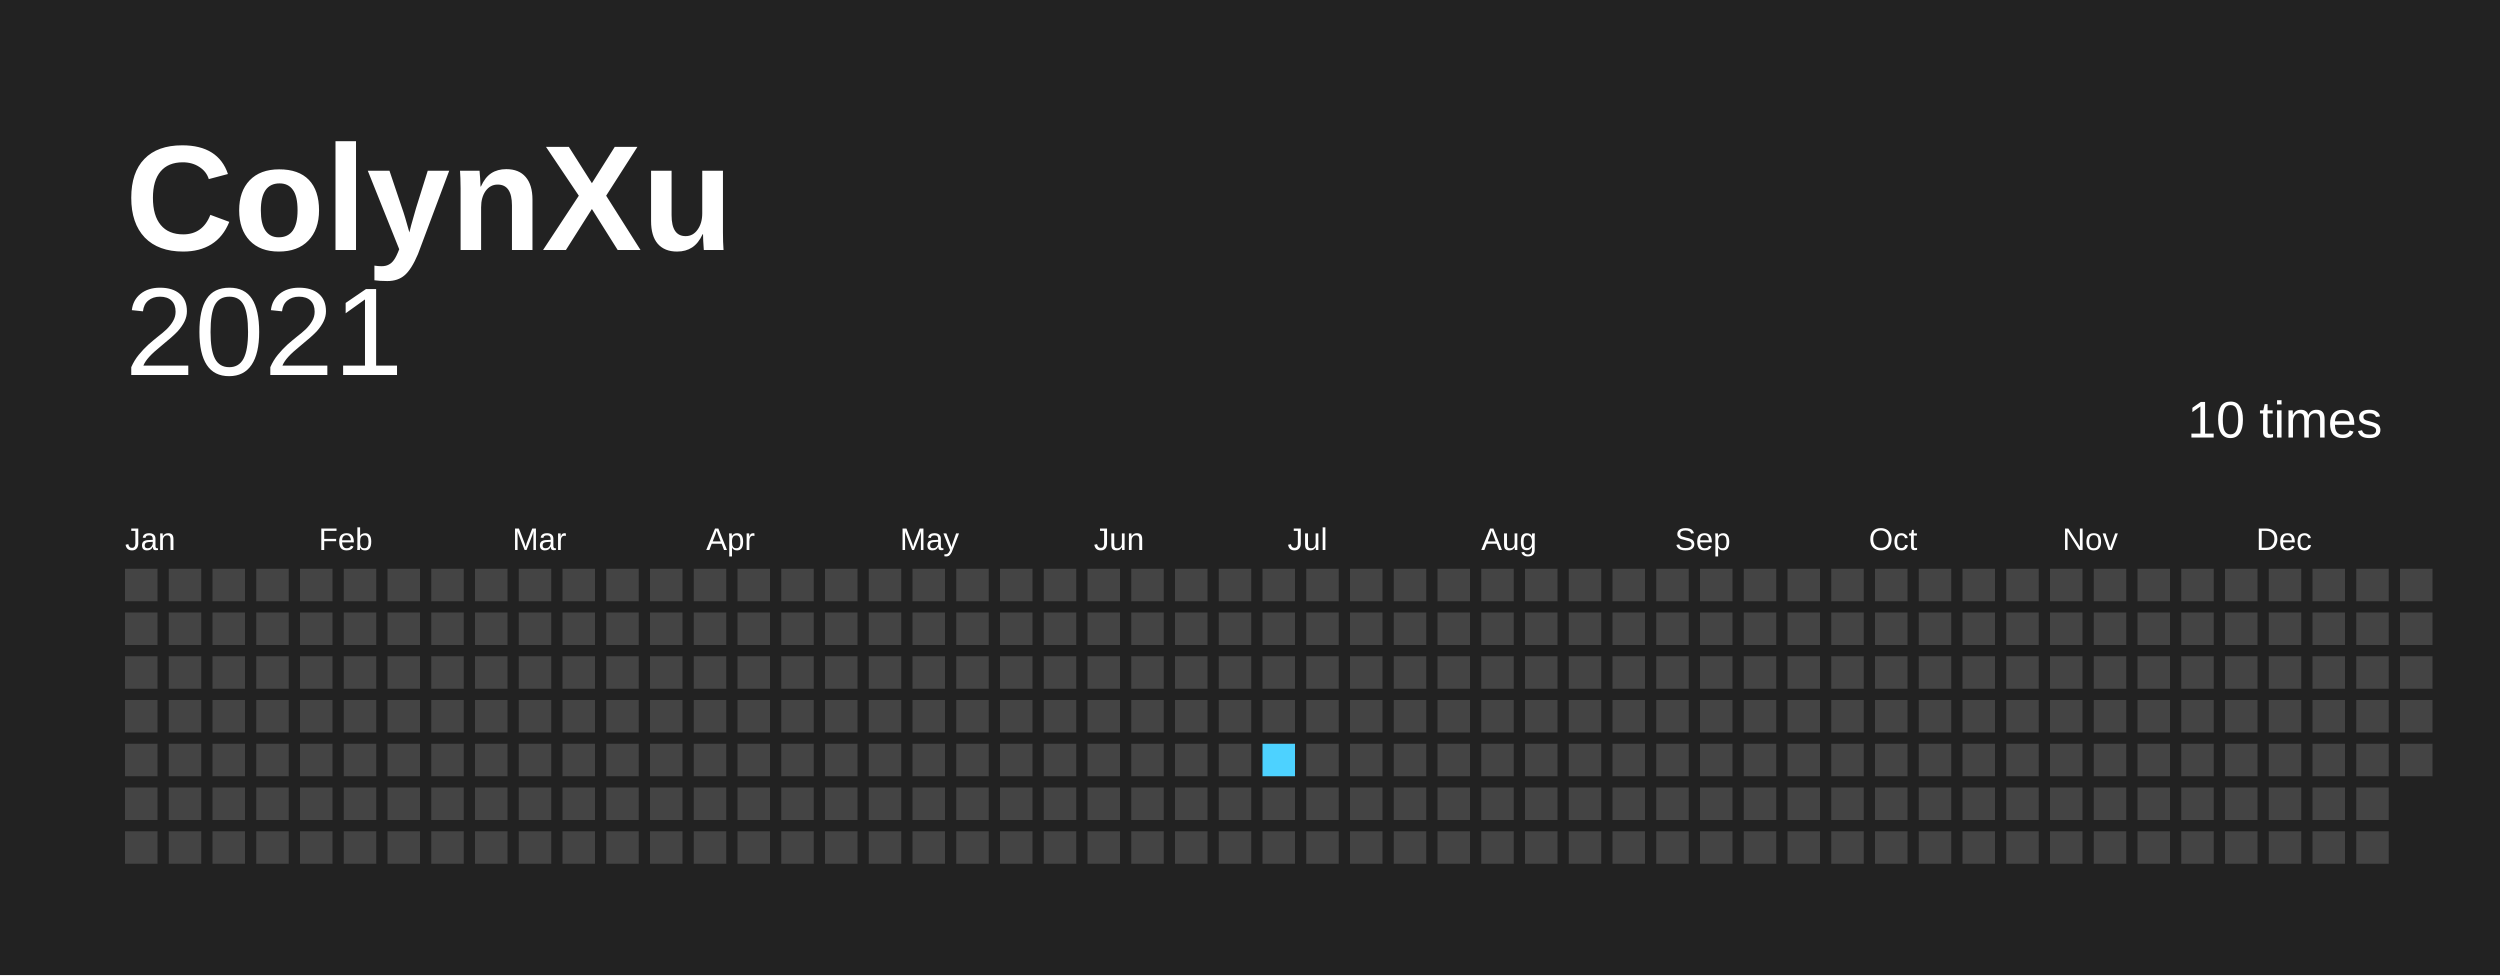
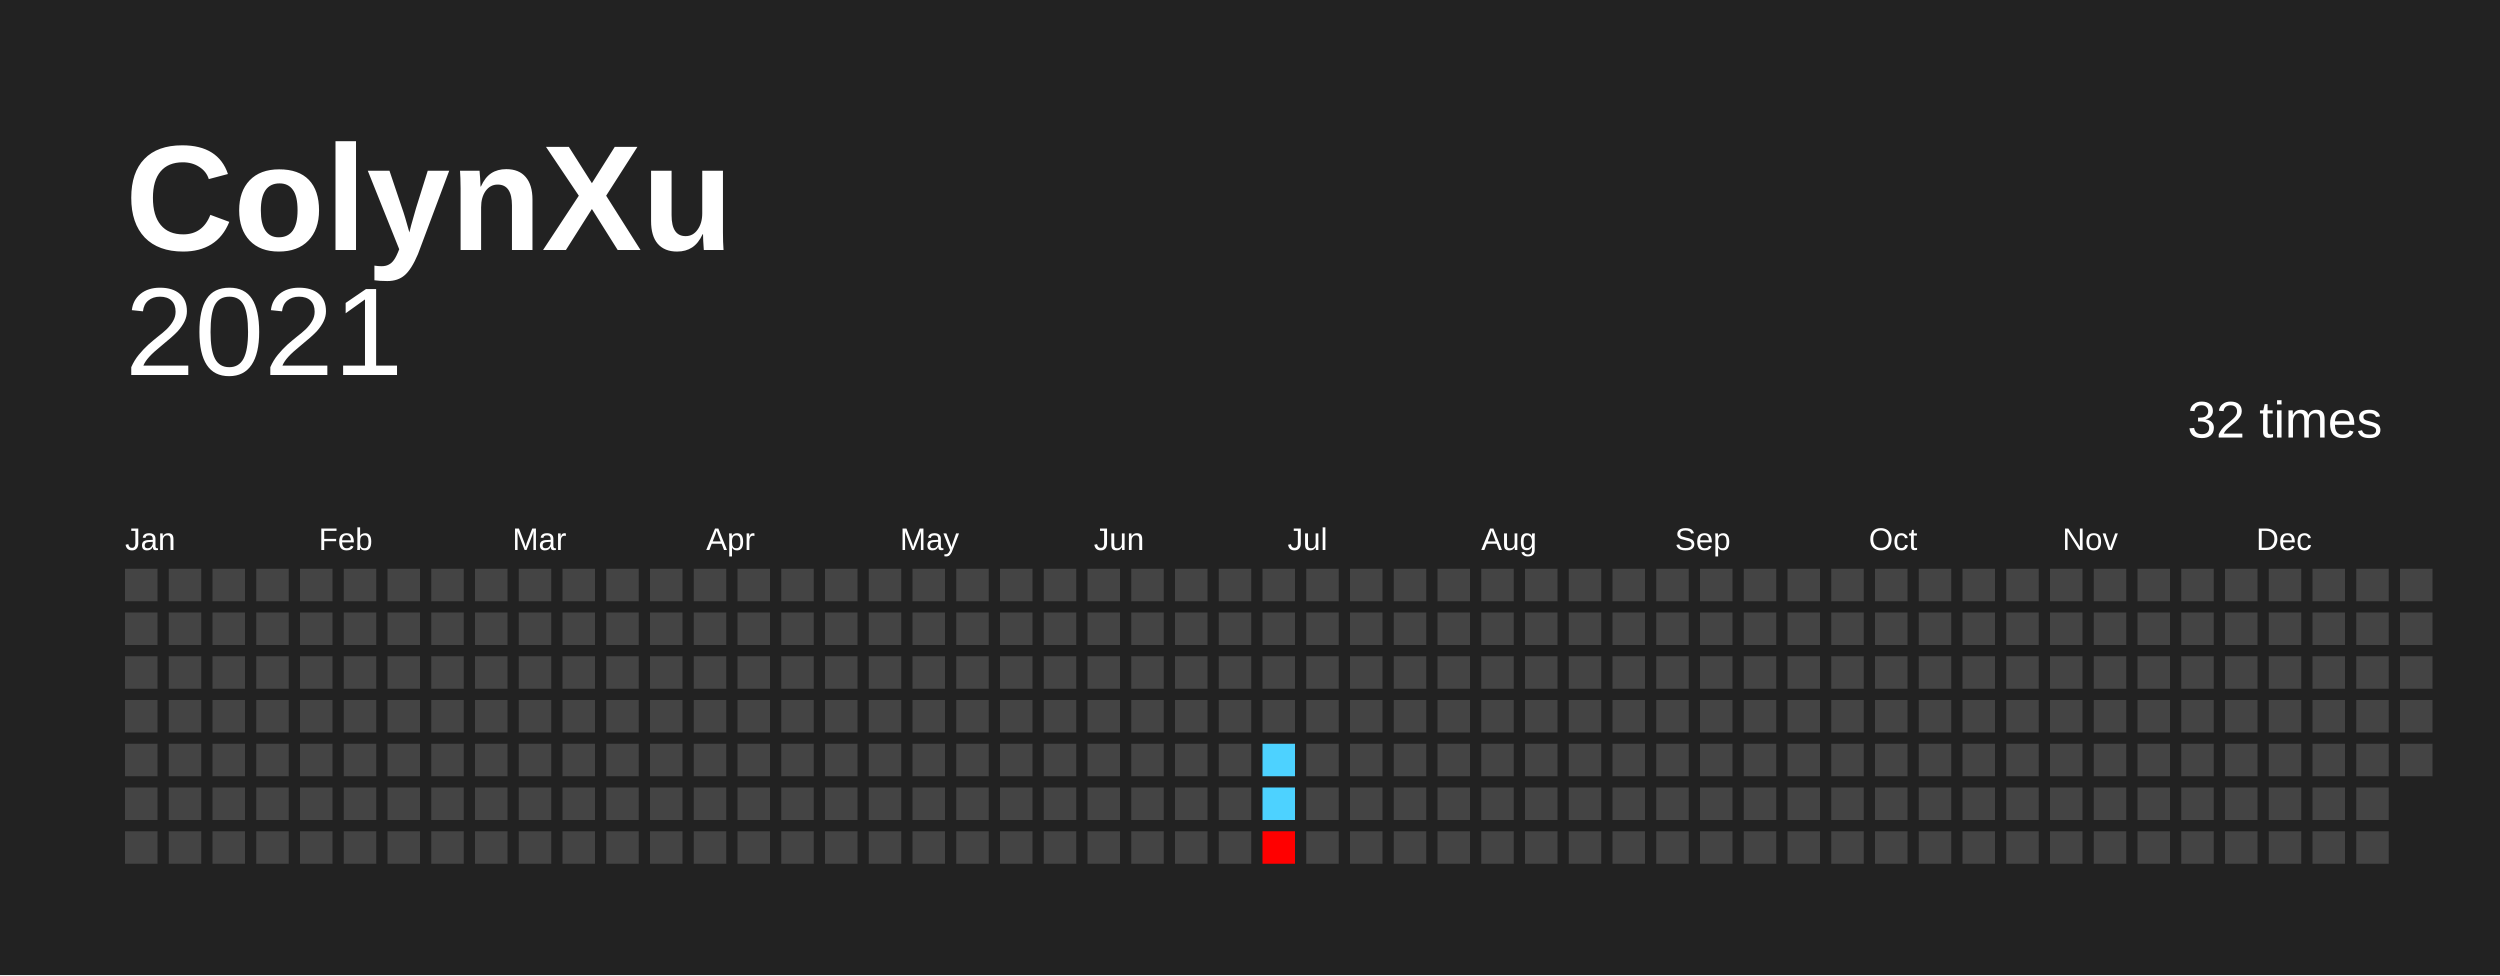
<svg xmlns="http://www.w3.org/2000/svg" baseProfile="full" height="78mm" version="1.1" viewBox="0,0,200,78" width="200mm">
  <defs />
  <rect fill="#222222" height="78" width="200" x="0" y="0" />
  <text fill="#FFFFFF" style="font-size:12px; font-family:Arial; font-weight:bold;" x="10" y="20">ColynXu</text>
  <text alignment-baseline="hanging" fill="#FFFFFF" style="font-size:10.0px; font-family:Arial;" x="10" y="30">2021</text>
-   <text alignment-baseline="hanging" fill="#FFFFFF" style="font-size:4.125px; font-family:Arial;" x="175" y="35">10 times</text>
+   <text alignment-baseline="hanging" fill="#FFFFFF" style="font-size:4.125px; font-family:Arial;" x="175" y="35">32 times</text>
  <text fill="#FFFFFF" style="font-size:2.5px; font-family:Arial" x="10.0" y="44">Jan</text>
  <text fill="#FFFFFF" style="font-size:2.5px; font-family:Arial" x="25.5" y="44">Feb</text>
  <text fill="#FFFFFF" style="font-size:2.5px; font-family:Arial" x="41.0" y="44">Mar</text>
  <text fill="#FFFFFF" style="font-size:2.5px; font-family:Arial" x="56.5" y="44">Apr</text>
  <text fill="#FFFFFF" style="font-size:2.5px; font-family:Arial" x="72.0" y="44">May</text>
  <text fill="#FFFFFF" style="font-size:2.5px; font-family:Arial" x="87.5" y="44">Jun</text>
  <text fill="#FFFFFF" style="font-size:2.5px; font-family:Arial" x="103.0" y="44">Jul</text>
  <text fill="#FFFFFF" style="font-size:2.5px; font-family:Arial" x="118.5" y="44">Aug</text>
  <text fill="#FFFFFF" style="font-size:2.5px; font-family:Arial" x="134.0" y="44">Sep</text>
  <text fill="#FFFFFF" style="font-size:2.5px; font-family:Arial" x="149.5" y="44">Oct</text>
  <text fill="#FFFFFF" style="font-size:2.5px; font-family:Arial" x="165.0" y="44">Nov</text>
  <text fill="#FFFFFF" style="font-size:2.5px; font-family:Arial" x="180.5" y="44">Dec</text>
  <rect fill="#444444" height="2.6" width="2.6" x="10.0" y="45.5" />
  <rect fill="#444444" height="2.6" width="2.6" x="10.0" y="49.0" />
  <rect fill="#444444" height="2.6" width="2.6" x="10.0" y="52.5" />
  <rect fill="#444444" height="2.6" width="2.6" x="10.0" y="56.0" />
  <rect fill="#444444" height="2.6" width="2.6" x="10.0" y="59.5" />
  <rect fill="#444444" height="2.6" width="2.6" x="10.0" y="63.0" />
  <rect fill="#444444" height="2.6" width="2.6" x="10.0" y="66.5" />
  <rect fill="#444444" height="2.6" width="2.6" x="13.5" y="45.5" />
  <rect fill="#444444" height="2.6" width="2.6" x="13.5" y="49.0" />
  <rect fill="#444444" height="2.6" width="2.6" x="13.5" y="52.5" />
  <rect fill="#444444" height="2.6" width="2.6" x="13.5" y="56.0" />
  <rect fill="#444444" height="2.6" width="2.6" x="13.5" y="59.5" />
  <rect fill="#444444" height="2.6" width="2.6" x="13.5" y="63.0" />
  <rect fill="#444444" height="2.6" width="2.6" x="13.5" y="66.5" />
  <rect fill="#444444" height="2.6" width="2.6" x="17.0" y="45.5" />
  <rect fill="#444444" height="2.6" width="2.6" x="17.0" y="49.0" />
  <rect fill="#444444" height="2.6" width="2.6" x="17.0" y="52.5" />
  <rect fill="#444444" height="2.6" width="2.6" x="17.0" y="56.0" />
  <rect fill="#444444" height="2.6" width="2.6" x="17.0" y="59.5" />
  <rect fill="#444444" height="2.6" width="2.6" x="17.0" y="63.0" />
  <rect fill="#444444" height="2.6" width="2.6" x="17.0" y="66.5" />
  <rect fill="#444444" height="2.6" width="2.6" x="20.5" y="45.5" />
  <rect fill="#444444" height="2.6" width="2.6" x="20.5" y="49.0" />
  <rect fill="#444444" height="2.6" width="2.6" x="20.5" y="52.5" />
  <rect fill="#444444" height="2.6" width="2.6" x="20.5" y="56.0" />
  <rect fill="#444444" height="2.6" width="2.6" x="20.5" y="59.5" />
  <rect fill="#444444" height="2.6" width="2.6" x="20.5" y="63.0" />
  <rect fill="#444444" height="2.6" width="2.6" x="20.5" y="66.5" />
  <rect fill="#444444" height="2.6" width="2.6" x="24.0" y="45.5" />
  <rect fill="#444444" height="2.6" width="2.6" x="24.0" y="49.0" />
  <rect fill="#444444" height="2.6" width="2.6" x="24.0" y="52.5" />
  <rect fill="#444444" height="2.6" width="2.6" x="24.0" y="56.0" />
  <rect fill="#444444" height="2.6" width="2.6" x="24.0" y="59.5" />
  <rect fill="#444444" height="2.6" width="2.6" x="24.0" y="63.0" />
  <rect fill="#444444" height="2.6" width="2.6" x="24.0" y="66.5" />
  <rect fill="#444444" height="2.6" width="2.6" x="27.5" y="45.5" />
  <rect fill="#444444" height="2.6" width="2.6" x="27.5" y="49.0" />
  <rect fill="#444444" height="2.6" width="2.6" x="27.5" y="52.5" />
  <rect fill="#444444" height="2.6" width="2.6" x="27.5" y="56.0" />
  <rect fill="#444444" height="2.6" width="2.6" x="27.5" y="59.5" />
  <rect fill="#444444" height="2.6" width="2.6" x="27.5" y="63.0" />
  <rect fill="#444444" height="2.6" width="2.6" x="27.5" y="66.5" />
  <rect fill="#444444" height="2.6" width="2.6" x="31.0" y="45.5" />
  <rect fill="#444444" height="2.6" width="2.6" x="31.0" y="49.0" />
  <rect fill="#444444" height="2.6" width="2.6" x="31.0" y="52.5" />
  <rect fill="#444444" height="2.6" width="2.6" x="31.0" y="56.0" />
  <rect fill="#444444" height="2.6" width="2.6" x="31.0" y="59.5" />
  <rect fill="#444444" height="2.6" width="2.6" x="31.0" y="63.0" />
  <rect fill="#444444" height="2.6" width="2.6" x="31.0" y="66.5" />
  <rect fill="#444444" height="2.6" width="2.6" x="34.5" y="45.5" />
  <rect fill="#444444" height="2.6" width="2.6" x="34.5" y="49.0" />
  <rect fill="#444444" height="2.6" width="2.6" x="34.5" y="52.5" />
  <rect fill="#444444" height="2.6" width="2.6" x="34.5" y="56.0" />
  <rect fill="#444444" height="2.6" width="2.6" x="34.5" y="59.5" />
  <rect fill="#444444" height="2.6" width="2.6" x="34.5" y="63.0" />
  <rect fill="#444444" height="2.6" width="2.6" x="34.5" y="66.5" />
  <rect fill="#444444" height="2.6" width="2.6" x="38.0" y="45.5" />
  <rect fill="#444444" height="2.6" width="2.6" x="38.0" y="49.0" />
  <rect fill="#444444" height="2.6" width="2.6" x="38.0" y="52.5" />
  <rect fill="#444444" height="2.6" width="2.6" x="38.0" y="56.0" />
  <rect fill="#444444" height="2.6" width="2.6" x="38.0" y="59.5" />
  <rect fill="#444444" height="2.6" width="2.6" x="38.0" y="63.0" />
  <rect fill="#444444" height="2.6" width="2.6" x="38.0" y="66.5" />
  <rect fill="#444444" height="2.6" width="2.6" x="41.5" y="45.5" />
  <rect fill="#444444" height="2.6" width="2.6" x="41.5" y="49.0" />
  <rect fill="#444444" height="2.6" width="2.6" x="41.5" y="52.5" />
  <rect fill="#444444" height="2.6" width="2.6" x="41.5" y="56.0" />
  <rect fill="#444444" height="2.6" width="2.6" x="41.5" y="59.5" />
  <rect fill="#444444" height="2.6" width="2.6" x="41.5" y="63.0" />
  <rect fill="#444444" height="2.6" width="2.6" x="41.5" y="66.5" />
  <rect fill="#444444" height="2.6" width="2.6" x="45.0" y="45.5" />
  <rect fill="#444444" height="2.6" width="2.6" x="45.0" y="49.0" />
  <rect fill="#444444" height="2.6" width="2.6" x="45.0" y="52.5" />
  <rect fill="#444444" height="2.6" width="2.6" x="45.0" y="56.0" />
  <rect fill="#444444" height="2.6" width="2.6" x="45.0" y="59.5" />
  <rect fill="#444444" height="2.6" width="2.6" x="45.0" y="63.0" />
  <rect fill="#444444" height="2.6" width="2.6" x="45.0" y="66.5" />
  <rect fill="#444444" height="2.6" width="2.6" x="48.5" y="45.5" />
  <rect fill="#444444" height="2.6" width="2.6" x="48.5" y="49.0" />
  <rect fill="#444444" height="2.6" width="2.6" x="48.5" y="52.5" />
  <rect fill="#444444" height="2.6" width="2.6" x="48.5" y="56.0" />
  <rect fill="#444444" height="2.6" width="2.6" x="48.5" y="59.5" />
  <rect fill="#444444" height="2.6" width="2.6" x="48.5" y="63.0" />
  <rect fill="#444444" height="2.6" width="2.6" x="48.5" y="66.5" />
  <rect fill="#444444" height="2.6" width="2.6" x="52.0" y="45.5" />
  <rect fill="#444444" height="2.6" width="2.6" x="52.0" y="49.0" />
  <rect fill="#444444" height="2.6" width="2.6" x="52.0" y="52.5" />
  <rect fill="#444444" height="2.6" width="2.6" x="52.0" y="56.0" />
  <rect fill="#444444" height="2.6" width="2.6" x="52.0" y="59.5" />
  <rect fill="#444444" height="2.6" width="2.6" x="52.0" y="63.0" />
  <rect fill="#444444" height="2.6" width="2.6" x="52.0" y="66.5" />
  <rect fill="#444444" height="2.6" width="2.6" x="55.5" y="45.5" />
  <rect fill="#444444" height="2.6" width="2.6" x="55.5" y="49.0" />
  <rect fill="#444444" height="2.6" width="2.6" x="55.5" y="52.5" />
  <rect fill="#444444" height="2.6" width="2.6" x="55.5" y="56.0" />
  <rect fill="#444444" height="2.6" width="2.6" x="55.5" y="59.5" />
  <rect fill="#444444" height="2.6" width="2.6" x="55.5" y="63.0" />
  <rect fill="#444444" height="2.6" width="2.6" x="55.5" y="66.5" />
  <rect fill="#444444" height="2.6" width="2.6" x="59.0" y="45.5" />
  <rect fill="#444444" height="2.6" width="2.6" x="59.0" y="49.0" />
  <rect fill="#444444" height="2.6" width="2.6" x="59.0" y="52.5" />
  <rect fill="#444444" height="2.6" width="2.6" x="59.0" y="56.0" />
  <rect fill="#444444" height="2.6" width="2.6" x="59.0" y="59.5" />
  <rect fill="#444444" height="2.6" width="2.6" x="59.0" y="63.0" />
  <rect fill="#444444" height="2.6" width="2.6" x="59.0" y="66.5" />
  <rect fill="#444444" height="2.6" width="2.6" x="62.5" y="45.5" />
  <rect fill="#444444" height="2.6" width="2.6" x="62.5" y="49.0" />
  <rect fill="#444444" height="2.6" width="2.6" x="62.5" y="52.5" />
  <rect fill="#444444" height="2.6" width="2.6" x="62.5" y="56.0" />
  <rect fill="#444444" height="2.6" width="2.6" x="62.5" y="59.5" />
  <rect fill="#444444" height="2.6" width="2.6" x="62.5" y="63.0" />
  <rect fill="#444444" height="2.6" width="2.6" x="62.5" y="66.5" />
  <rect fill="#444444" height="2.6" width="2.6" x="66.0" y="45.5" />
  <rect fill="#444444" height="2.6" width="2.6" x="66.0" y="49.0" />
  <rect fill="#444444" height="2.6" width="2.6" x="66.0" y="52.5" />
  <rect fill="#444444" height="2.6" width="2.6" x="66.0" y="56.0" />
  <rect fill="#444444" height="2.6" width="2.6" x="66.0" y="59.5" />
  <rect fill="#444444" height="2.6" width="2.6" x="66.0" y="63.0" />
  <rect fill="#444444" height="2.6" width="2.6" x="66.0" y="66.5" />
  <rect fill="#444444" height="2.6" width="2.6" x="69.5" y="45.5" />
  <rect fill="#444444" height="2.6" width="2.6" x="69.5" y="49.0" />
  <rect fill="#444444" height="2.6" width="2.6" x="69.5" y="52.5" />
  <rect fill="#444444" height="2.6" width="2.6" x="69.5" y="56.0" />
  <rect fill="#444444" height="2.6" width="2.6" x="69.5" y="59.5" />
  <rect fill="#444444" height="2.6" width="2.6" x="69.5" y="63.0" />
  <rect fill="#444444" height="2.6" width="2.6" x="69.5" y="66.5" />
  <rect fill="#444444" height="2.6" width="2.6" x="73.0" y="45.5" />
  <rect fill="#444444" height="2.6" width="2.6" x="73.0" y="49.0" />
  <rect fill="#444444" height="2.6" width="2.6" x="73.0" y="52.5" />
  <rect fill="#444444" height="2.6" width="2.6" x="73.0" y="56.0" />
  <rect fill="#444444" height="2.6" width="2.6" x="73.0" y="59.5" />
  <rect fill="#444444" height="2.6" width="2.6" x="73.0" y="63.0" />
  <rect fill="#444444" height="2.6" width="2.6" x="73.0" y="66.5" />
  <rect fill="#444444" height="2.6" width="2.6" x="76.5" y="45.5" />
  <rect fill="#444444" height="2.6" width="2.6" x="76.5" y="49.0" />
  <rect fill="#444444" height="2.6" width="2.6" x="76.5" y="52.5" />
  <rect fill="#444444" height="2.6" width="2.6" x="76.5" y="56.0" />
  <rect fill="#444444" height="2.6" width="2.6" x="76.5" y="59.5" />
  <rect fill="#444444" height="2.6" width="2.6" x="76.5" y="63.0" />
  <rect fill="#444444" height="2.6" width="2.6" x="76.5" y="66.5" />
  <rect fill="#444444" height="2.6" width="2.6" x="80.0" y="45.5" />
  <rect fill="#444444" height="2.6" width="2.6" x="80.0" y="49.0" />
  <rect fill="#444444" height="2.6" width="2.6" x="80.0" y="52.5" />
  <rect fill="#444444" height="2.6" width="2.6" x="80.0" y="56.0" />
  <rect fill="#444444" height="2.6" width="2.6" x="80.0" y="59.5" />
  <rect fill="#444444" height="2.6" width="2.6" x="80.0" y="63.0" />
  <rect fill="#444444" height="2.6" width="2.6" x="80.0" y="66.5" />
  <rect fill="#444444" height="2.6" width="2.6" x="83.5" y="45.5" />
  <rect fill="#444444" height="2.6" width="2.6" x="83.5" y="49.0" />
  <rect fill="#444444" height="2.6" width="2.6" x="83.5" y="52.5" />
  <rect fill="#444444" height="2.6" width="2.6" x="83.5" y="56.0" />
  <rect fill="#444444" height="2.6" width="2.6" x="83.5" y="59.5" />
  <rect fill="#444444" height="2.6" width="2.6" x="83.5" y="63.0" />
  <rect fill="#444444" height="2.6" width="2.6" x="83.5" y="66.5" />
  <rect fill="#444444" height="2.6" width="2.6" x="87.0" y="45.5" />
  <rect fill="#444444" height="2.6" width="2.6" x="87.0" y="49.0" />
  <rect fill="#444444" height="2.6" width="2.6" x="87.0" y="52.5" />
  <rect fill="#444444" height="2.6" width="2.6" x="87.0" y="56.0" />
  <rect fill="#444444" height="2.6" width="2.6" x="87.0" y="59.5" />
  <rect fill="#444444" height="2.6" width="2.6" x="87.0" y="63.0" />
  <rect fill="#444444" height="2.6" width="2.6" x="87.0" y="66.5" />
  <rect fill="#444444" height="2.6" width="2.6" x="90.5" y="45.5" />
  <rect fill="#444444" height="2.6" width="2.6" x="90.5" y="49.0" />
  <rect fill="#444444" height="2.6" width="2.6" x="90.5" y="52.5" />
  <rect fill="#444444" height="2.6" width="2.6" x="90.5" y="56.0" />
  <rect fill="#444444" height="2.6" width="2.6" x="90.5" y="59.5" />
  <rect fill="#444444" height="2.6" width="2.6" x="90.5" y="63.0" />
  <rect fill="#444444" height="2.6" width="2.6" x="90.5" y="66.5" />
  <rect fill="#444444" height="2.6" width="2.6" x="94.0" y="45.5" />
  <rect fill="#444444" height="2.6" width="2.6" x="94.0" y="49.0" />
  <rect fill="#444444" height="2.6" width="2.6" x="94.0" y="52.5" />
  <rect fill="#444444" height="2.6" width="2.6" x="94.0" y="56.0" />
  <rect fill="#444444" height="2.6" width="2.6" x="94.0" y="59.5" />
  <rect fill="#444444" height="2.6" width="2.6" x="94.0" y="63.0" />
  <rect fill="#444444" height="2.6" width="2.6" x="94.0" y="66.5" />
  <rect fill="#444444" height="2.6" width="2.6" x="97.5" y="45.5" />
  <rect fill="#444444" height="2.6" width="2.6" x="97.5" y="49.0" />
  <rect fill="#444444" height="2.6" width="2.6" x="97.5" y="52.5" />
  <rect fill="#444444" height="2.6" width="2.6" x="97.5" y="56.0" />
  <rect fill="#444444" height="2.6" width="2.6" x="97.5" y="59.5" />
  <rect fill="#444444" height="2.6" width="2.6" x="97.5" y="63.0" />
  <rect fill="#444444" height="2.6" width="2.6" x="97.5" y="66.5" />
  <rect fill="#444444" height="2.6" width="2.6" x="101.0" y="45.5" />
  <rect fill="#444444" height="2.6" width="2.6" x="101.0" y="49.0" />
  <rect fill="#444444" height="2.6" width="2.6" x="101.0" y="52.5" />
  <rect fill="#444444" height="2.6" width="2.6" x="101.0" y="56.0" />
-   <rect fill="#4DD2FF" height="2.6" width="2.6" x="101.0" y="59.5" />
-   <rect fill="#444444" height="2.6" width="2.6" x="101.0" y="63.0" />
-   <rect fill="#444444" height="2.6" width="2.6" x="101.0" y="66.5" />
+   <rect fill="#4dd2ff" height="2.6" width="2.6" x="101.0" y="59.5" />
+   <rect fill="#4dd2ff" height="2.6" width="2.6" x="101.0" y="63.0" />
+   <rect fill="#ff0000" height="2.6" width="2.6" x="101.0" y="66.5" />
  <rect fill="#444444" height="2.6" width="2.6" x="104.5" y="45.5" />
  <rect fill="#444444" height="2.6" width="2.6" x="104.5" y="49.0" />
  <rect fill="#444444" height="2.6" width="2.6" x="104.5" y="52.5" />
  <rect fill="#444444" height="2.6" width="2.6" x="104.5" y="56.0" />
  <rect fill="#444444" height="2.6" width="2.6" x="104.5" y="59.5" />
  <rect fill="#444444" height="2.6" width="2.6" x="104.5" y="63.0" />
  <rect fill="#444444" height="2.6" width="2.6" x="104.5" y="66.5" />
  <rect fill="#444444" height="2.6" width="2.6" x="108.0" y="45.5" />
  <rect fill="#444444" height="2.6" width="2.6" x="108.0" y="49.0" />
  <rect fill="#444444" height="2.6" width="2.6" x="108.0" y="52.5" />
  <rect fill="#444444" height="2.6" width="2.6" x="108.0" y="56.0" />
  <rect fill="#444444" height="2.6" width="2.6" x="108.0" y="59.5" />
  <rect fill="#444444" height="2.6" width="2.6" x="108.0" y="63.0" />
  <rect fill="#444444" height="2.6" width="2.6" x="108.0" y="66.5" />
  <rect fill="#444444" height="2.6" width="2.6" x="111.5" y="45.5" />
  <rect fill="#444444" height="2.6" width="2.6" x="111.5" y="49.0" />
  <rect fill="#444444" height="2.6" width="2.6" x="111.5" y="52.5" />
  <rect fill="#444444" height="2.6" width="2.6" x="111.5" y="56.0" />
  <rect fill="#444444" height="2.6" width="2.6" x="111.5" y="59.5" />
  <rect fill="#444444" height="2.6" width="2.6" x="111.5" y="63.0" />
  <rect fill="#444444" height="2.6" width="2.6" x="111.5" y="66.5" />
  <rect fill="#444444" height="2.6" width="2.6" x="115.0" y="45.5" />
  <rect fill="#444444" height="2.6" width="2.6" x="115.0" y="49.0" />
  <rect fill="#444444" height="2.6" width="2.6" x="115.0" y="52.5" />
  <rect fill="#444444" height="2.6" width="2.6" x="115.0" y="56.0" />
  <rect fill="#444444" height="2.6" width="2.6" x="115.0" y="59.5" />
  <rect fill="#444444" height="2.6" width="2.6" x="115.0" y="63.0" />
  <rect fill="#444444" height="2.6" width="2.6" x="115.0" y="66.5" />
  <rect fill="#444444" height="2.6" width="2.6" x="118.5" y="45.5" />
  <rect fill="#444444" height="2.6" width="2.6" x="118.5" y="49.0" />
  <rect fill="#444444" height="2.6" width="2.6" x="118.5" y="52.5" />
  <rect fill="#444444" height="2.6" width="2.6" x="118.5" y="56.0" />
  <rect fill="#444444" height="2.6" width="2.6" x="118.5" y="59.5" />
  <rect fill="#444444" height="2.6" width="2.6" x="118.5" y="63.0" />
  <rect fill="#444444" height="2.6" width="2.6" x="118.5" y="66.5" />
  <rect fill="#444444" height="2.6" width="2.6" x="122.0" y="45.5" />
  <rect fill="#444444" height="2.6" width="2.6" x="122.0" y="49.0" />
  <rect fill="#444444" height="2.6" width="2.6" x="122.0" y="52.5" />
  <rect fill="#444444" height="2.6" width="2.6" x="122.0" y="56.0" />
  <rect fill="#444444" height="2.6" width="2.6" x="122.0" y="59.5" />
  <rect fill="#444444" height="2.6" width="2.6" x="122.0" y="63.0" />
  <rect fill="#444444" height="2.6" width="2.6" x="122.0" y="66.5" />
  <rect fill="#444444" height="2.6" width="2.6" x="125.5" y="45.5" />
  <rect fill="#444444" height="2.6" width="2.6" x="125.5" y="49.0" />
  <rect fill="#444444" height="2.6" width="2.6" x="125.5" y="52.5" />
  <rect fill="#444444" height="2.6" width="2.6" x="125.5" y="56.0" />
  <rect fill="#444444" height="2.6" width="2.6" x="125.5" y="59.5" />
  <rect fill="#444444" height="2.6" width="2.6" x="125.5" y="63.0" />
  <rect fill="#444444" height="2.6" width="2.6" x="125.5" y="66.5" />
  <rect fill="#444444" height="2.6" width="2.6" x="129.0" y="45.5" />
  <rect fill="#444444" height="2.6" width="2.6" x="129.0" y="49.0" />
  <rect fill="#444444" height="2.6" width="2.6" x="129.0" y="52.5" />
  <rect fill="#444444" height="2.6" width="2.6" x="129.0" y="56.0" />
  <rect fill="#444444" height="2.6" width="2.6" x="129.0" y="59.5" />
  <rect fill="#444444" height="2.6" width="2.6" x="129.0" y="63.0" />
  <rect fill="#444444" height="2.6" width="2.6" x="129.0" y="66.5" />
  <rect fill="#444444" height="2.6" width="2.6" x="132.5" y="45.5" />
  <rect fill="#444444" height="2.6" width="2.6" x="132.5" y="49.0" />
  <rect fill="#444444" height="2.6" width="2.6" x="132.5" y="52.5" />
  <rect fill="#444444" height="2.6" width="2.6" x="132.5" y="56.0" />
  <rect fill="#444444" height="2.6" width="2.6" x="132.5" y="59.5" />
  <rect fill="#444444" height="2.6" width="2.6" x="132.5" y="63.0" />
  <rect fill="#444444" height="2.6" width="2.6" x="132.5" y="66.5" />
  <rect fill="#444444" height="2.6" width="2.6" x="136.0" y="45.5" />
  <rect fill="#444444" height="2.6" width="2.6" x="136.0" y="49.0" />
  <rect fill="#444444" height="2.6" width="2.6" x="136.0" y="52.5" />
  <rect fill="#444444" height="2.6" width="2.6" x="136.0" y="56.0" />
  <rect fill="#444444" height="2.6" width="2.6" x="136.0" y="59.5" />
  <rect fill="#444444" height="2.6" width="2.6" x="136.0" y="63.0" />
  <rect fill="#444444" height="2.6" width="2.6" x="136.0" y="66.5" />
  <rect fill="#444444" height="2.6" width="2.6" x="139.5" y="45.5" />
  <rect fill="#444444" height="2.6" width="2.6" x="139.5" y="49.0" />
  <rect fill="#444444" height="2.6" width="2.6" x="139.5" y="52.5" />
  <rect fill="#444444" height="2.6" width="2.6" x="139.5" y="56.0" />
  <rect fill="#444444" height="2.6" width="2.6" x="139.5" y="59.5" />
  <rect fill="#444444" height="2.6" width="2.6" x="139.5" y="63.0" />
  <rect fill="#444444" height="2.6" width="2.6" x="139.5" y="66.5" />
  <rect fill="#444444" height="2.6" width="2.6" x="143.0" y="45.5" />
  <rect fill="#444444" height="2.6" width="2.6" x="143.0" y="49.0" />
  <rect fill="#444444" height="2.6" width="2.6" x="143.0" y="52.5" />
  <rect fill="#444444" height="2.6" width="2.6" x="143.0" y="56.0" />
  <rect fill="#444444" height="2.6" width="2.6" x="143.0" y="59.5" />
  <rect fill="#444444" height="2.6" width="2.6" x="143.0" y="63.0" />
  <rect fill="#444444" height="2.6" width="2.6" x="143.0" y="66.5" />
  <rect fill="#444444" height="2.6" width="2.6" x="146.5" y="45.5" />
  <rect fill="#444444" height="2.6" width="2.6" x="146.5" y="49.0" />
  <rect fill="#444444" height="2.6" width="2.6" x="146.5" y="52.5" />
  <rect fill="#444444" height="2.6" width="2.6" x="146.5" y="56.0" />
  <rect fill="#444444" height="2.6" width="2.6" x="146.5" y="59.5" />
  <rect fill="#444444" height="2.6" width="2.6" x="146.5" y="63.0" />
  <rect fill="#444444" height="2.6" width="2.6" x="146.5" y="66.5" />
  <rect fill="#444444" height="2.6" width="2.6" x="150.0" y="45.5" />
  <rect fill="#444444" height="2.6" width="2.6" x="150.0" y="49.0" />
  <rect fill="#444444" height="2.6" width="2.6" x="150.0" y="52.5" />
  <rect fill="#444444" height="2.6" width="2.6" x="150.0" y="56.0" />
  <rect fill="#444444" height="2.6" width="2.6" x="150.0" y="59.5" />
  <rect fill="#444444" height="2.6" width="2.6" x="150.0" y="63.0" />
  <rect fill="#444444" height="2.6" width="2.6" x="150.0" y="66.5" />
  <rect fill="#444444" height="2.6" width="2.6" x="153.5" y="45.5" />
  <rect fill="#444444" height="2.6" width="2.6" x="153.5" y="49.0" />
  <rect fill="#444444" height="2.6" width="2.6" x="153.5" y="52.5" />
  <rect fill="#444444" height="2.6" width="2.6" x="153.5" y="56.0" />
  <rect fill="#444444" height="2.6" width="2.6" x="153.5" y="59.5" />
  <rect fill="#444444" height="2.6" width="2.6" x="153.5" y="63.0" />
  <rect fill="#444444" height="2.6" width="2.6" x="153.5" y="66.5" />
  <rect fill="#444444" height="2.6" width="2.6" x="157.0" y="45.5" />
  <rect fill="#444444" height="2.6" width="2.6" x="157.0" y="49.0" />
  <rect fill="#444444" height="2.6" width="2.6" x="157.0" y="52.5" />
  <rect fill="#444444" height="2.6" width="2.6" x="157.0" y="56.0" />
  <rect fill="#444444" height="2.6" width="2.6" x="157.0" y="59.5" />
  <rect fill="#444444" height="2.6" width="2.6" x="157.0" y="63.0" />
  <rect fill="#444444" height="2.6" width="2.6" x="157.0" y="66.5" />
  <rect fill="#444444" height="2.6" width="2.6" x="160.5" y="45.5" />
  <rect fill="#444444" height="2.6" width="2.6" x="160.5" y="49.0" />
  <rect fill="#444444" height="2.6" width="2.6" x="160.5" y="52.5" />
  <rect fill="#444444" height="2.6" width="2.6" x="160.5" y="56.0" />
  <rect fill="#444444" height="2.6" width="2.6" x="160.5" y="59.5" />
  <rect fill="#444444" height="2.6" width="2.6" x="160.5" y="63.0" />
  <rect fill="#444444" height="2.6" width="2.6" x="160.5" y="66.5" />
  <rect fill="#444444" height="2.6" width="2.6" x="164.0" y="45.5" />
  <rect fill="#444444" height="2.6" width="2.6" x="164.0" y="49.0" />
  <rect fill="#444444" height="2.6" width="2.6" x="164.0" y="52.5" />
  <rect fill="#444444" height="2.6" width="2.6" x="164.0" y="56.0" />
  <rect fill="#444444" height="2.6" width="2.6" x="164.0" y="59.5" />
  <rect fill="#444444" height="2.6" width="2.6" x="164.0" y="63.0" />
  <rect fill="#444444" height="2.6" width="2.6" x="164.0" y="66.5" />
  <rect fill="#444444" height="2.6" width="2.6" x="167.5" y="45.5" />
  <rect fill="#444444" height="2.6" width="2.6" x="167.5" y="49.0" />
  <rect fill="#444444" height="2.6" width="2.6" x="167.5" y="52.5" />
  <rect fill="#444444" height="2.6" width="2.6" x="167.5" y="56.0" />
  <rect fill="#444444" height="2.6" width="2.6" x="167.5" y="59.5" />
  <rect fill="#444444" height="2.6" width="2.6" x="167.5" y="63.0" />
  <rect fill="#444444" height="2.6" width="2.6" x="167.5" y="66.5" />
  <rect fill="#444444" height="2.6" width="2.6" x="171.0" y="45.5" />
  <rect fill="#444444" height="2.6" width="2.6" x="171.0" y="49.0" />
  <rect fill="#444444" height="2.6" width="2.6" x="171.0" y="52.5" />
  <rect fill="#444444" height="2.6" width="2.6" x="171.0" y="56.0" />
  <rect fill="#444444" height="2.6" width="2.6" x="171.0" y="59.5" />
  <rect fill="#444444" height="2.6" width="2.6" x="171.0" y="63.0" />
  <rect fill="#444444" height="2.6" width="2.6" x="171.0" y="66.5" />
  <rect fill="#444444" height="2.6" width="2.6" x="174.5" y="45.5" />
  <rect fill="#444444" height="2.6" width="2.6" x="174.5" y="49.0" />
  <rect fill="#444444" height="2.6" width="2.6" x="174.5" y="52.5" />
  <rect fill="#444444" height="2.6" width="2.6" x="174.5" y="56.0" />
  <rect fill="#444444" height="2.6" width="2.6" x="174.5" y="59.5" />
  <rect fill="#444444" height="2.6" width="2.6" x="174.5" y="63.0" />
  <rect fill="#444444" height="2.6" width="2.6" x="174.5" y="66.5" />
  <rect fill="#444444" height="2.6" width="2.6" x="178.0" y="45.5" />
  <rect fill="#444444" height="2.6" width="2.6" x="178.0" y="49.0" />
  <rect fill="#444444" height="2.6" width="2.6" x="178.0" y="52.5" />
  <rect fill="#444444" height="2.6" width="2.6" x="178.0" y="56.0" />
  <rect fill="#444444" height="2.6" width="2.6" x="178.0" y="59.5" />
  <rect fill="#444444" height="2.6" width="2.6" x="178.0" y="63.0" />
  <rect fill="#444444" height="2.6" width="2.6" x="178.0" y="66.5" />
  <rect fill="#444444" height="2.6" width="2.6" x="181.5" y="45.5" />
  <rect fill="#444444" height="2.6" width="2.6" x="181.5" y="49.0" />
  <rect fill="#444444" height="2.6" width="2.6" x="181.5" y="52.5" />
  <rect fill="#444444" height="2.6" width="2.6" x="181.5" y="56.0" />
  <rect fill="#444444" height="2.6" width="2.6" x="181.5" y="59.5" />
  <rect fill="#444444" height="2.6" width="2.6" x="181.5" y="63.0" />
  <rect fill="#444444" height="2.6" width="2.6" x="181.5" y="66.5" />
  <rect fill="#444444" height="2.6" width="2.6" x="185.0" y="45.5" />
  <rect fill="#444444" height="2.6" width="2.6" x="185.0" y="49.0" />
  <rect fill="#444444" height="2.6" width="2.6" x="185.0" y="52.5" />
  <rect fill="#444444" height="2.6" width="2.6" x="185.0" y="56.0" />
  <rect fill="#444444" height="2.6" width="2.6" x="185.0" y="59.5" />
  <rect fill="#444444" height="2.6" width="2.6" x="185.0" y="63.0" />
  <rect fill="#444444" height="2.6" width="2.6" x="185.0" y="66.5" />
  <rect fill="#444444" height="2.6" width="2.6" x="188.5" y="45.5" />
  <rect fill="#444444" height="2.6" width="2.6" x="188.5" y="49.0" />
  <rect fill="#444444" height="2.6" width="2.6" x="188.5" y="52.5" />
  <rect fill="#444444" height="2.6" width="2.6" x="188.5" y="56.0" />
  <rect fill="#444444" height="2.6" width="2.6" x="188.5" y="59.5" />
  <rect fill="#444444" height="2.6" width="2.6" x="188.5" y="63.0" />
  <rect fill="#444444" height="2.6" width="2.6" x="188.5" y="66.5" />
  <rect fill="#444444" height="2.6" width="2.6" x="192.0" y="45.5" />
  <rect fill="#444444" height="2.6" width="2.6" x="192.0" y="49.0" />
  <rect fill="#444444" height="2.6" width="2.6" x="192.0" y="52.5" />
  <rect fill="#444444" height="2.6" width="2.6" x="192.0" y="56.0" />
  <rect fill="#444444" height="2.6" width="2.6" x="192.0" y="59.5" />
</svg>
